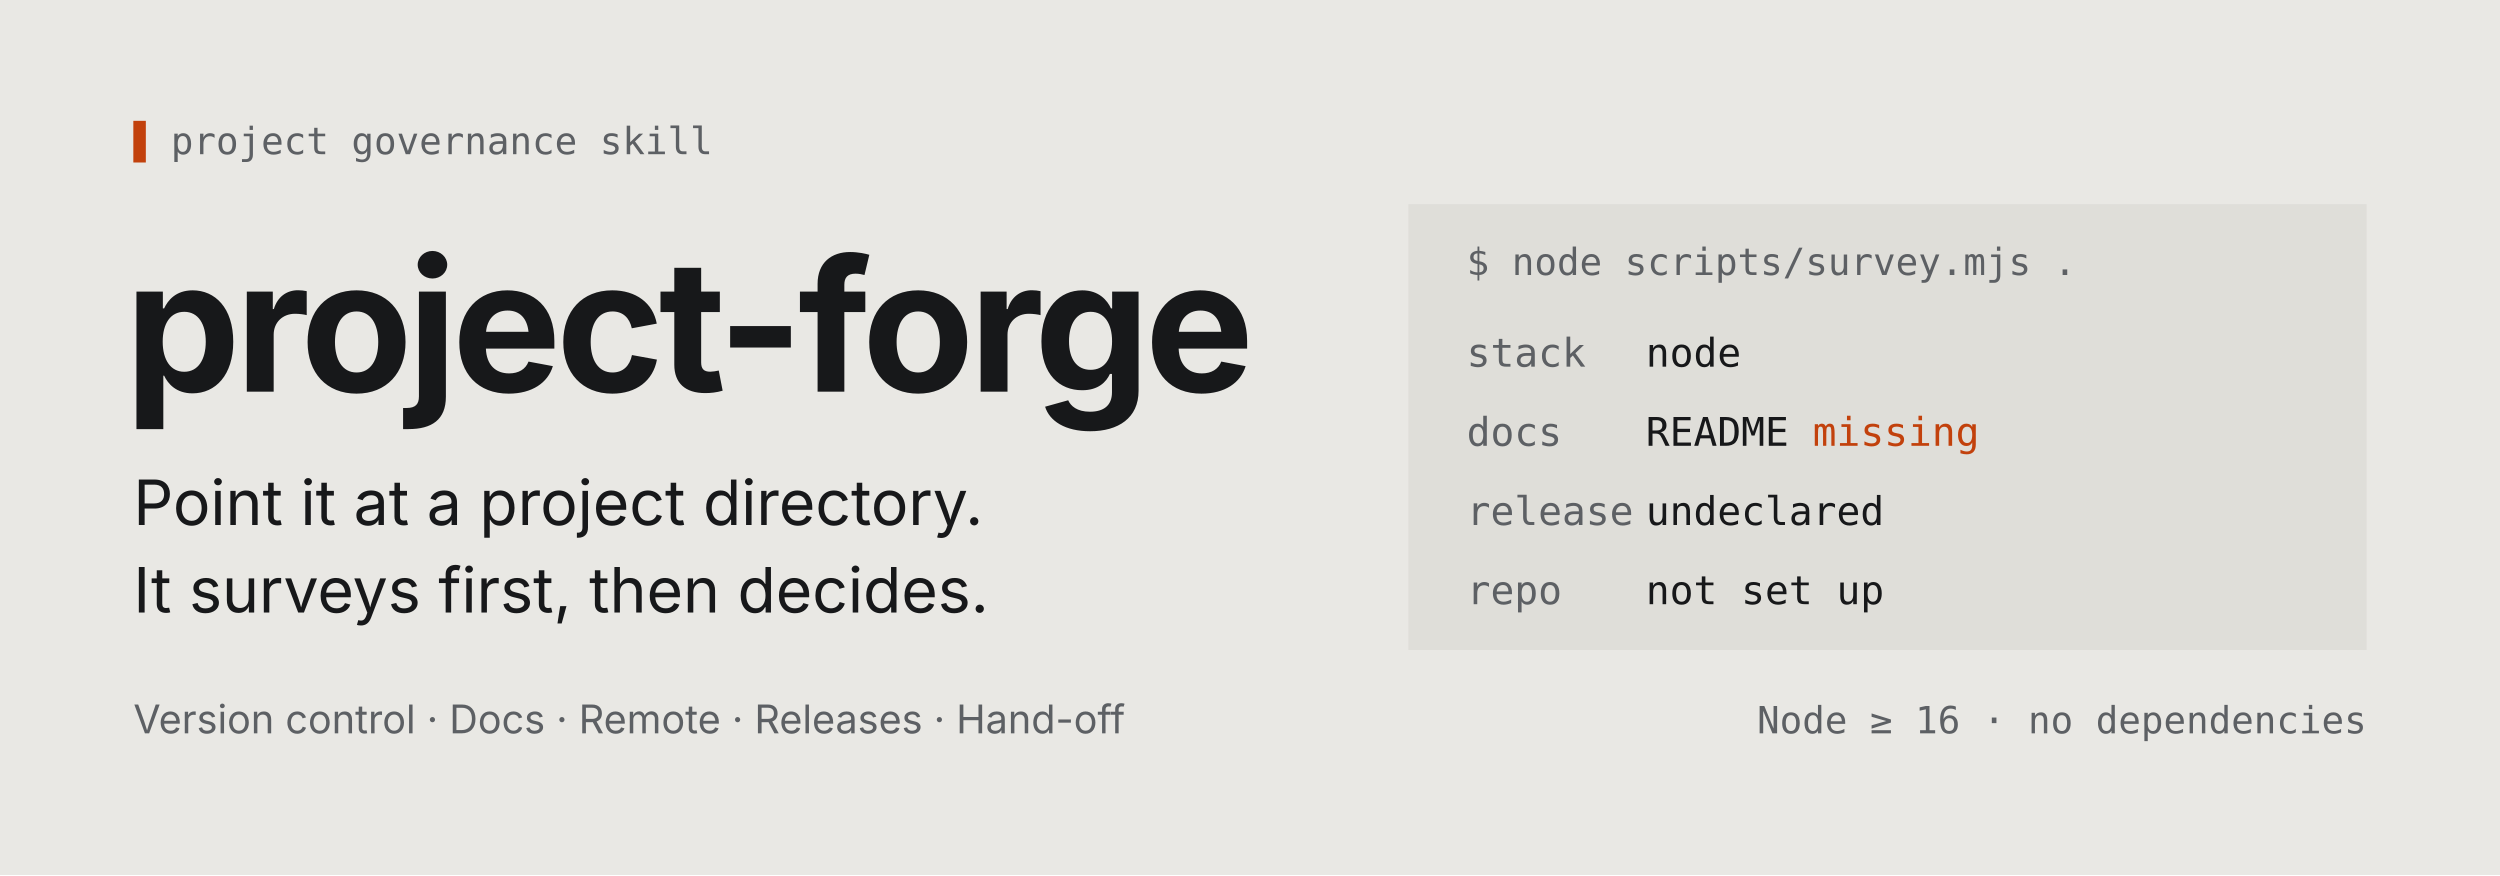
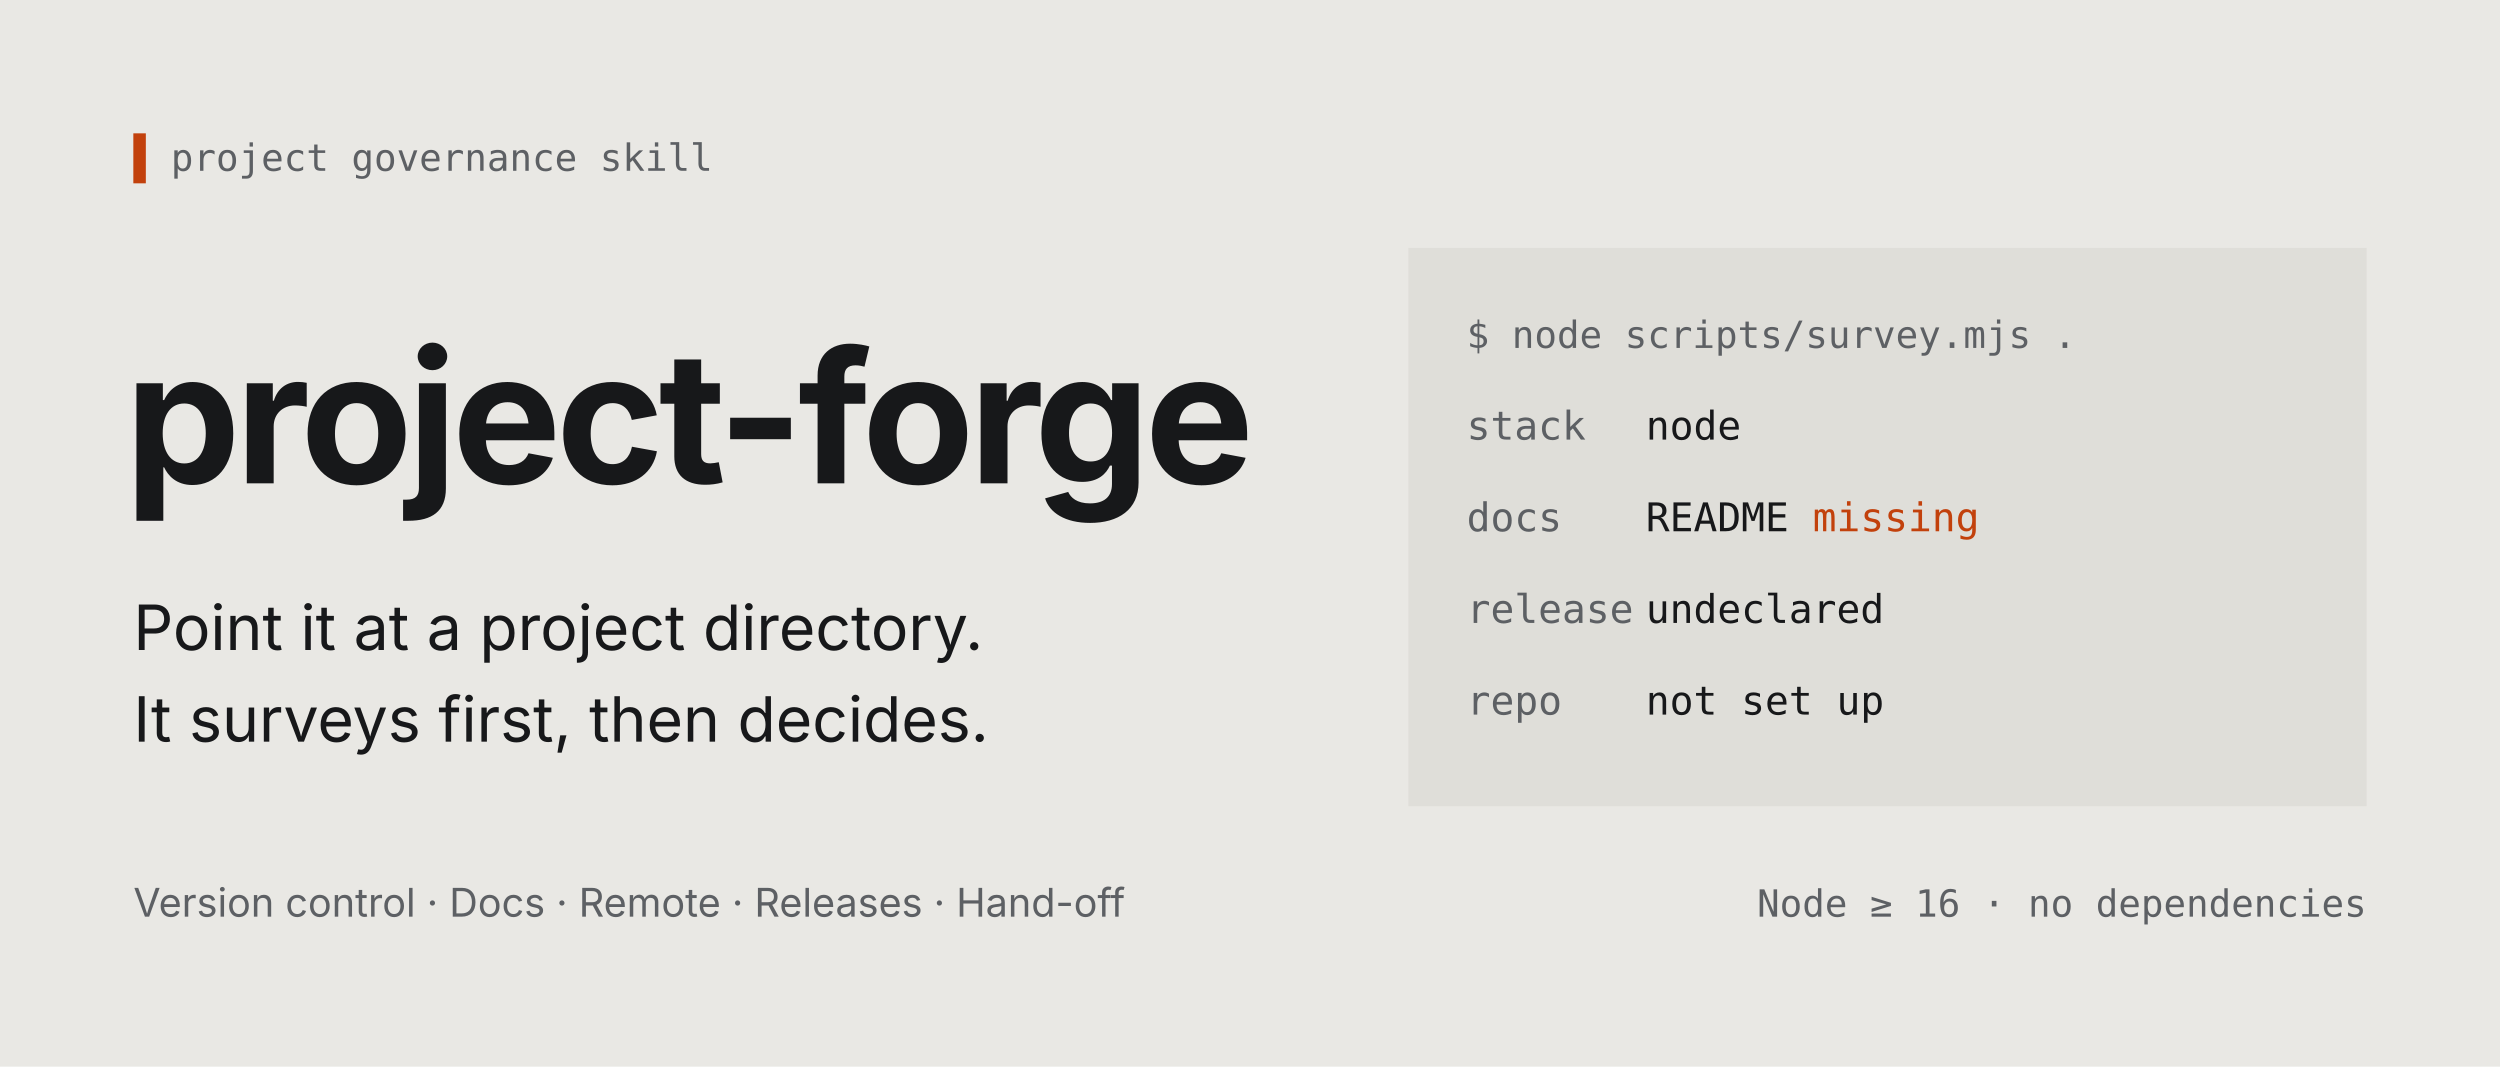
- <svg xmlns="http://www.w3.org/2000/svg" width="1200" height="420" viewBox="0 0 1200 420" role="img" aria-labelledby="pfHeroTitle pfHeroDesc">
-   <rect width="1200" height="420" fill="#E9E8E4" />
+ <svg xmlns="http://www.w3.org/2000/svg" width="1200" height="512" viewBox="0 0 1200 512" role="img" aria-labelledby="pfHeroTitle pfHeroDesc">
+   <rect width="1200" height="512" fill="#E9E8E4" />
  <g id="title-block" font-family="-apple-system, BlinkMacSystemFont, 'Segoe UI', 'PingFang SC', sans-serif">
-     <rect x="64" y="58" width="6" height="20" fill="#C2410C" />
-     <text x="82" y="74" font-family="ui-monospace, SFMono-Regular, Menlo, monospace" font-size="18" fill="#5D6064">project governance skill</text>
-     <text x="60" y="188" font-size="88" font-weight="700" letter-spacing="-2.5" fill="#17181A">project-forge</text>
-     <text x="64" y="252" font-size="30" fill="#17181A">Point it at a project directory.</text>
-     <text x="64" y="294" font-size="30" fill="#17181A">It surveys first, then decides.</text>
-     <text x="64" y="352" font-size="19" fill="#5D6064">Version control · Docs · Remote · Releases · Hand-off</text>
-     <text x="1136" y="352" font-size="18" text-anchor="end" fill="#5D6064" font-family="ui-monospace, SFMono-Regular, Menlo, monospace">Node ≥ 16 · no dependencies</text>
+     <rect x="64" y="64" width="6" height="24" fill="#C2410C" />
+     <text x="82" y="82" font-family="ui-monospace, SFMono-Regular, Menlo, monospace" font-size="18" fill="#5D6064">project governance skill</text>
+     <text x="60" y="232" font-size="88" font-weight="700" letter-spacing="-2.5" fill="#17181A">project-forge</text>
+     <text x="64" y="312" font-size="30" fill="#17181A">Point it at a project directory.</text>
+     <text x="64" y="356" font-size="30" fill="#17181A">It surveys first, then decides.</text>
+     <text x="64" y="440" font-size="19" fill="#5D6064">Version control · Docs · Remote · Releases · Hand-off</text>
+     <text x="1136" y="440" font-size="18" text-anchor="end" fill="#5D6064" font-family="ui-monospace, SFMono-Regular, Menlo, monospace">Node ≥ 16 · no dependencies</text>
  </g>
  <g id="survey-proof">
-     <rect x="676" y="98" width="460" height="214" fill="#DFDED9" />
-     <text x="704" y="132" font-family="ui-monospace, SFMono-Regular, Menlo, monospace" font-size="18" fill="#5D6064">$ node scripts/survey.mjs .</text>
+     <rect x="676" y="119" width="460" height="268" fill="#DFDED9" />
+     <text x="704" y="167" font-family="ui-monospace, SFMono-Regular, Menlo, monospace" font-size="18" fill="#5D6064">$ node scripts/survey.mjs .</text>
    <g font-family="ui-monospace, SFMono-Regular, Menlo, monospace" font-size="19">
-       <text x="704" y="176" fill="#5D6064">stack</text>
-       <text x="790" y="176" fill="#17181A">node</text>
-       <text x="704" y="214" fill="#5D6064">docs</text>
-       <text x="790" y="214" fill="#17181A">README <tspan fill="#C2410C">missing</tspan>
+       <text x="704" y="211" fill="#5D6064">stack</text>
+       <text x="790" y="211" fill="#17181A">node</text>
+       <text x="704" y="255" fill="#5D6064">docs</text>
+       <text x="790" y="255" fill="#17181A">README <tspan fill="#C2410C">missing</tspan>
      </text>
-       <text x="704" y="252" fill="#5D6064">release</text>
-       <text x="790" y="252" fill="#17181A">undeclared</text>
-       <text x="704" y="290" fill="#5D6064">repo</text>
-       <text x="790" y="290" fill="#17181A">not set up</text>
+       <text x="704" y="299" fill="#5D6064">release</text>
+       <text x="790" y="299" fill="#17181A">undeclared</text>
+       <text x="704" y="343" fill="#5D6064">repo</text>
+       <text x="790" y="343" fill="#17181A">not set up</text>
    </g>
  </g>
</svg>
